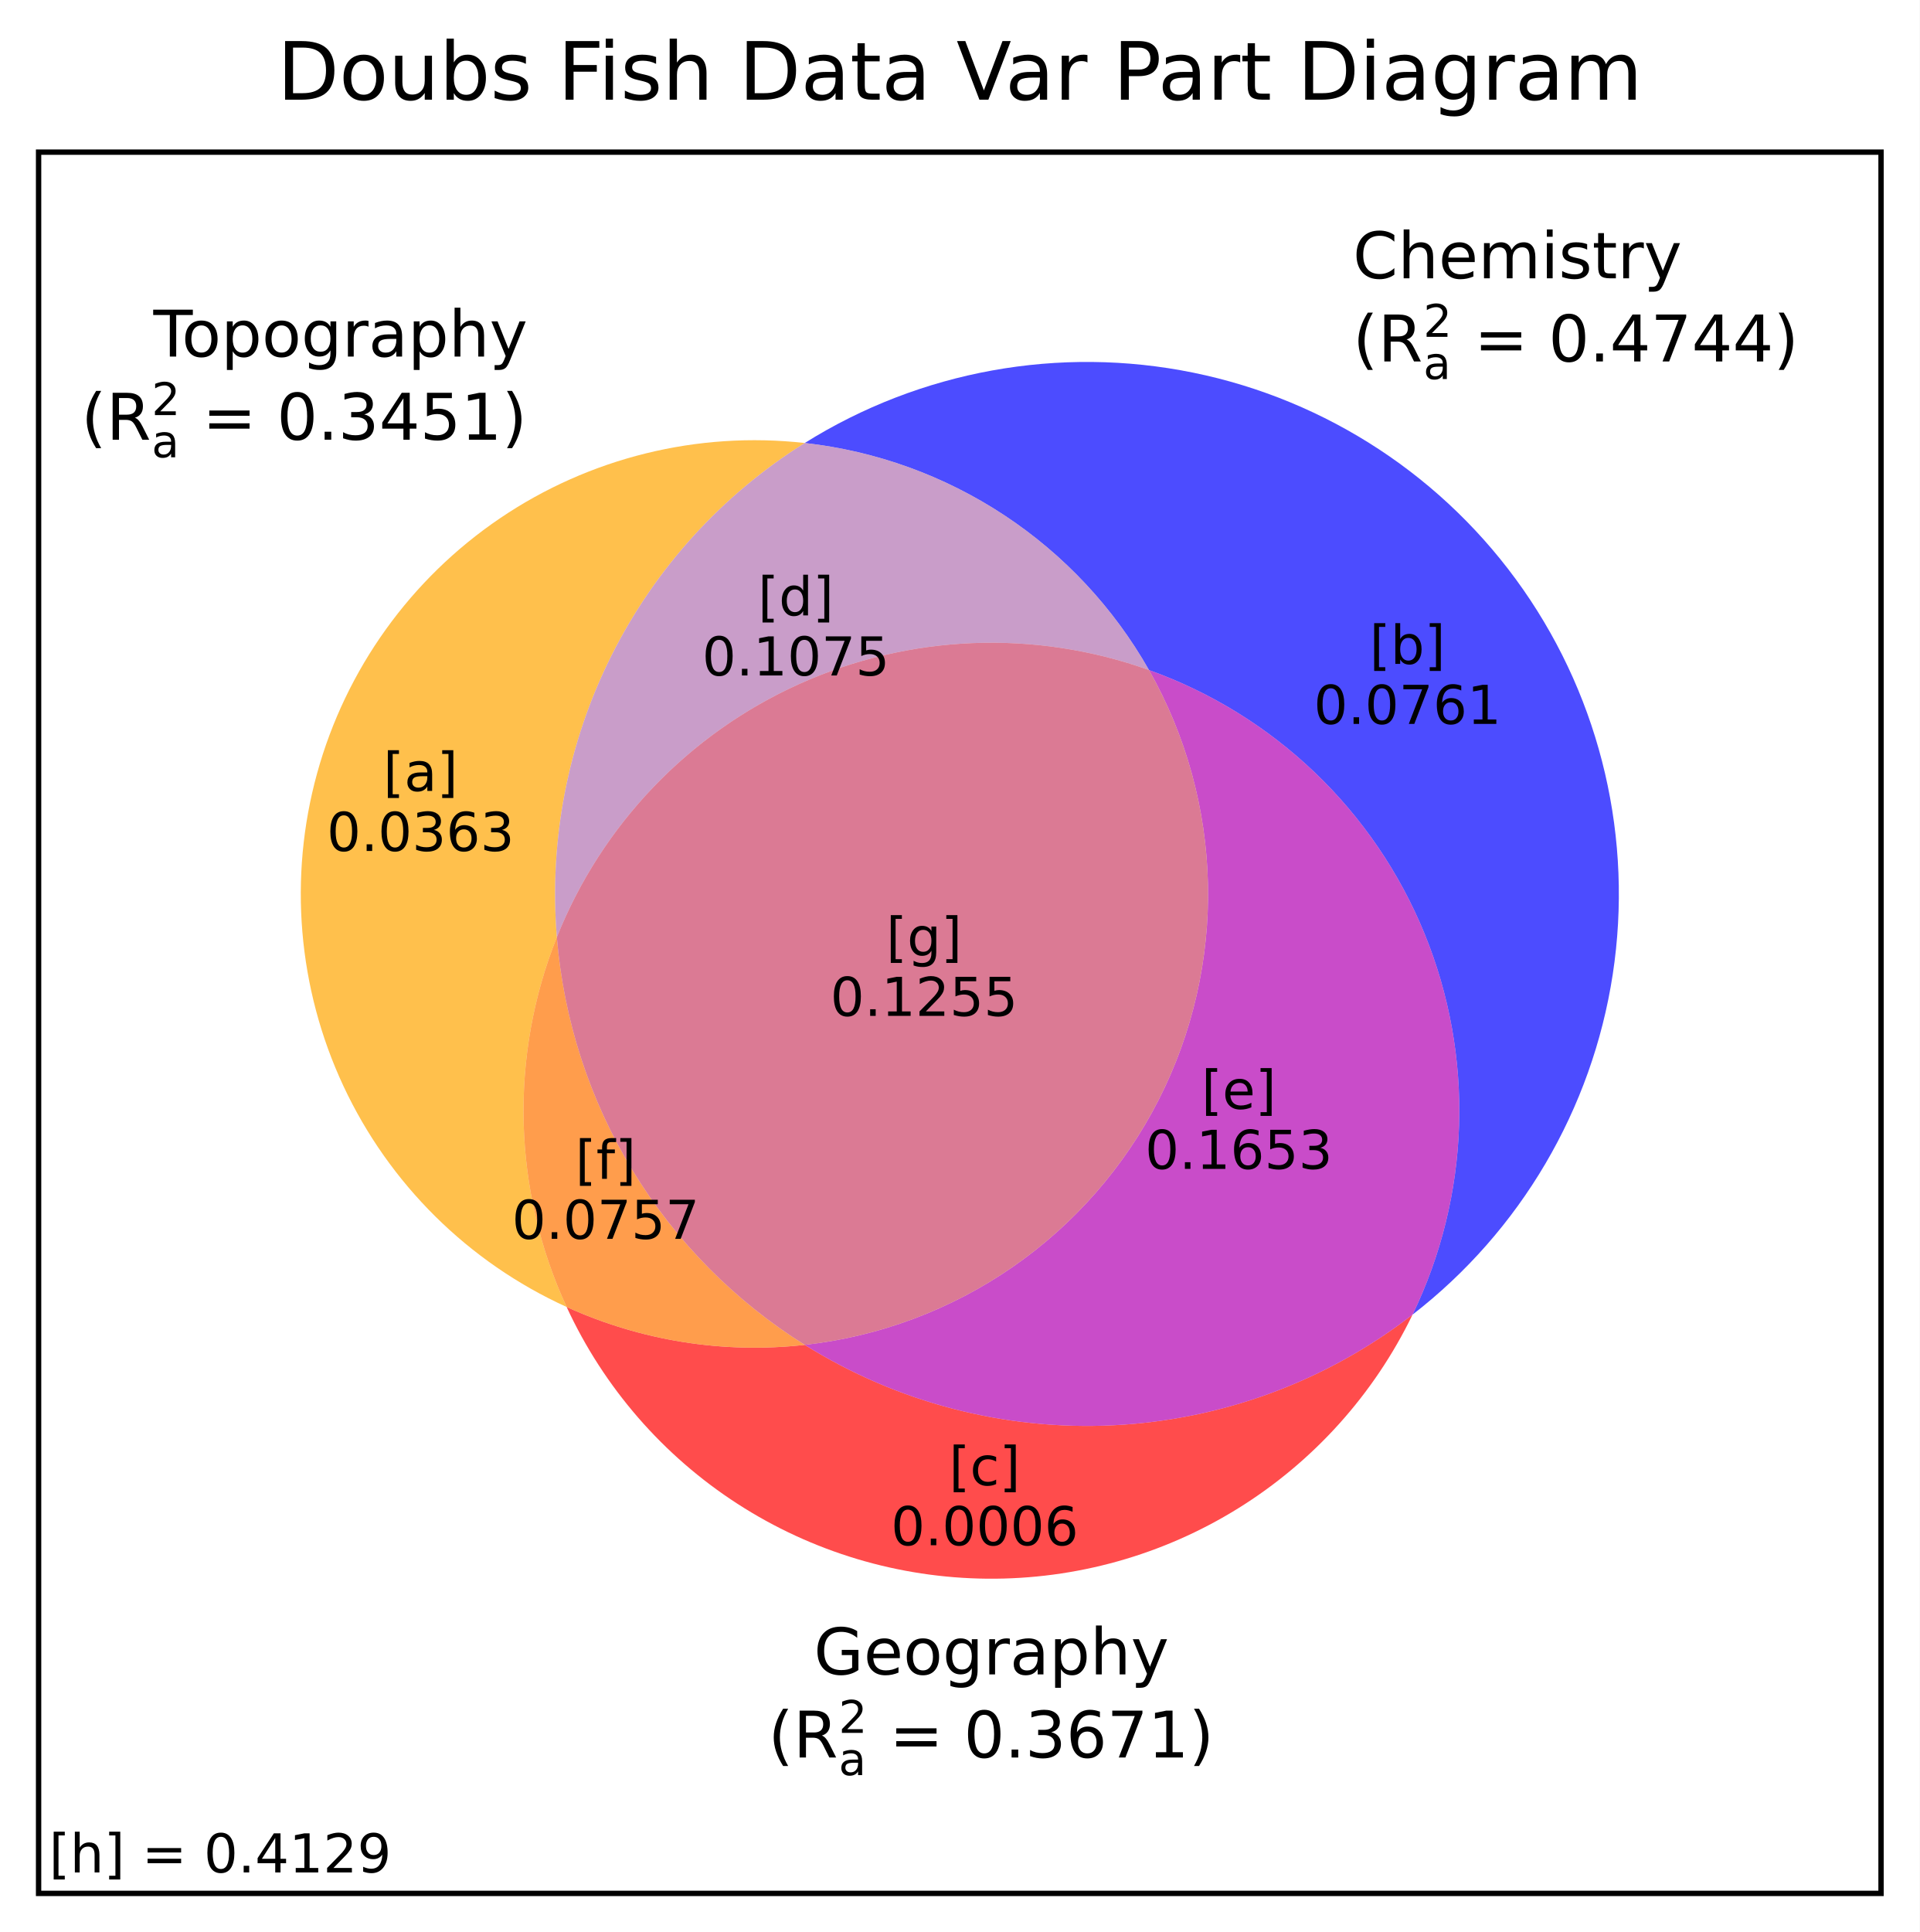
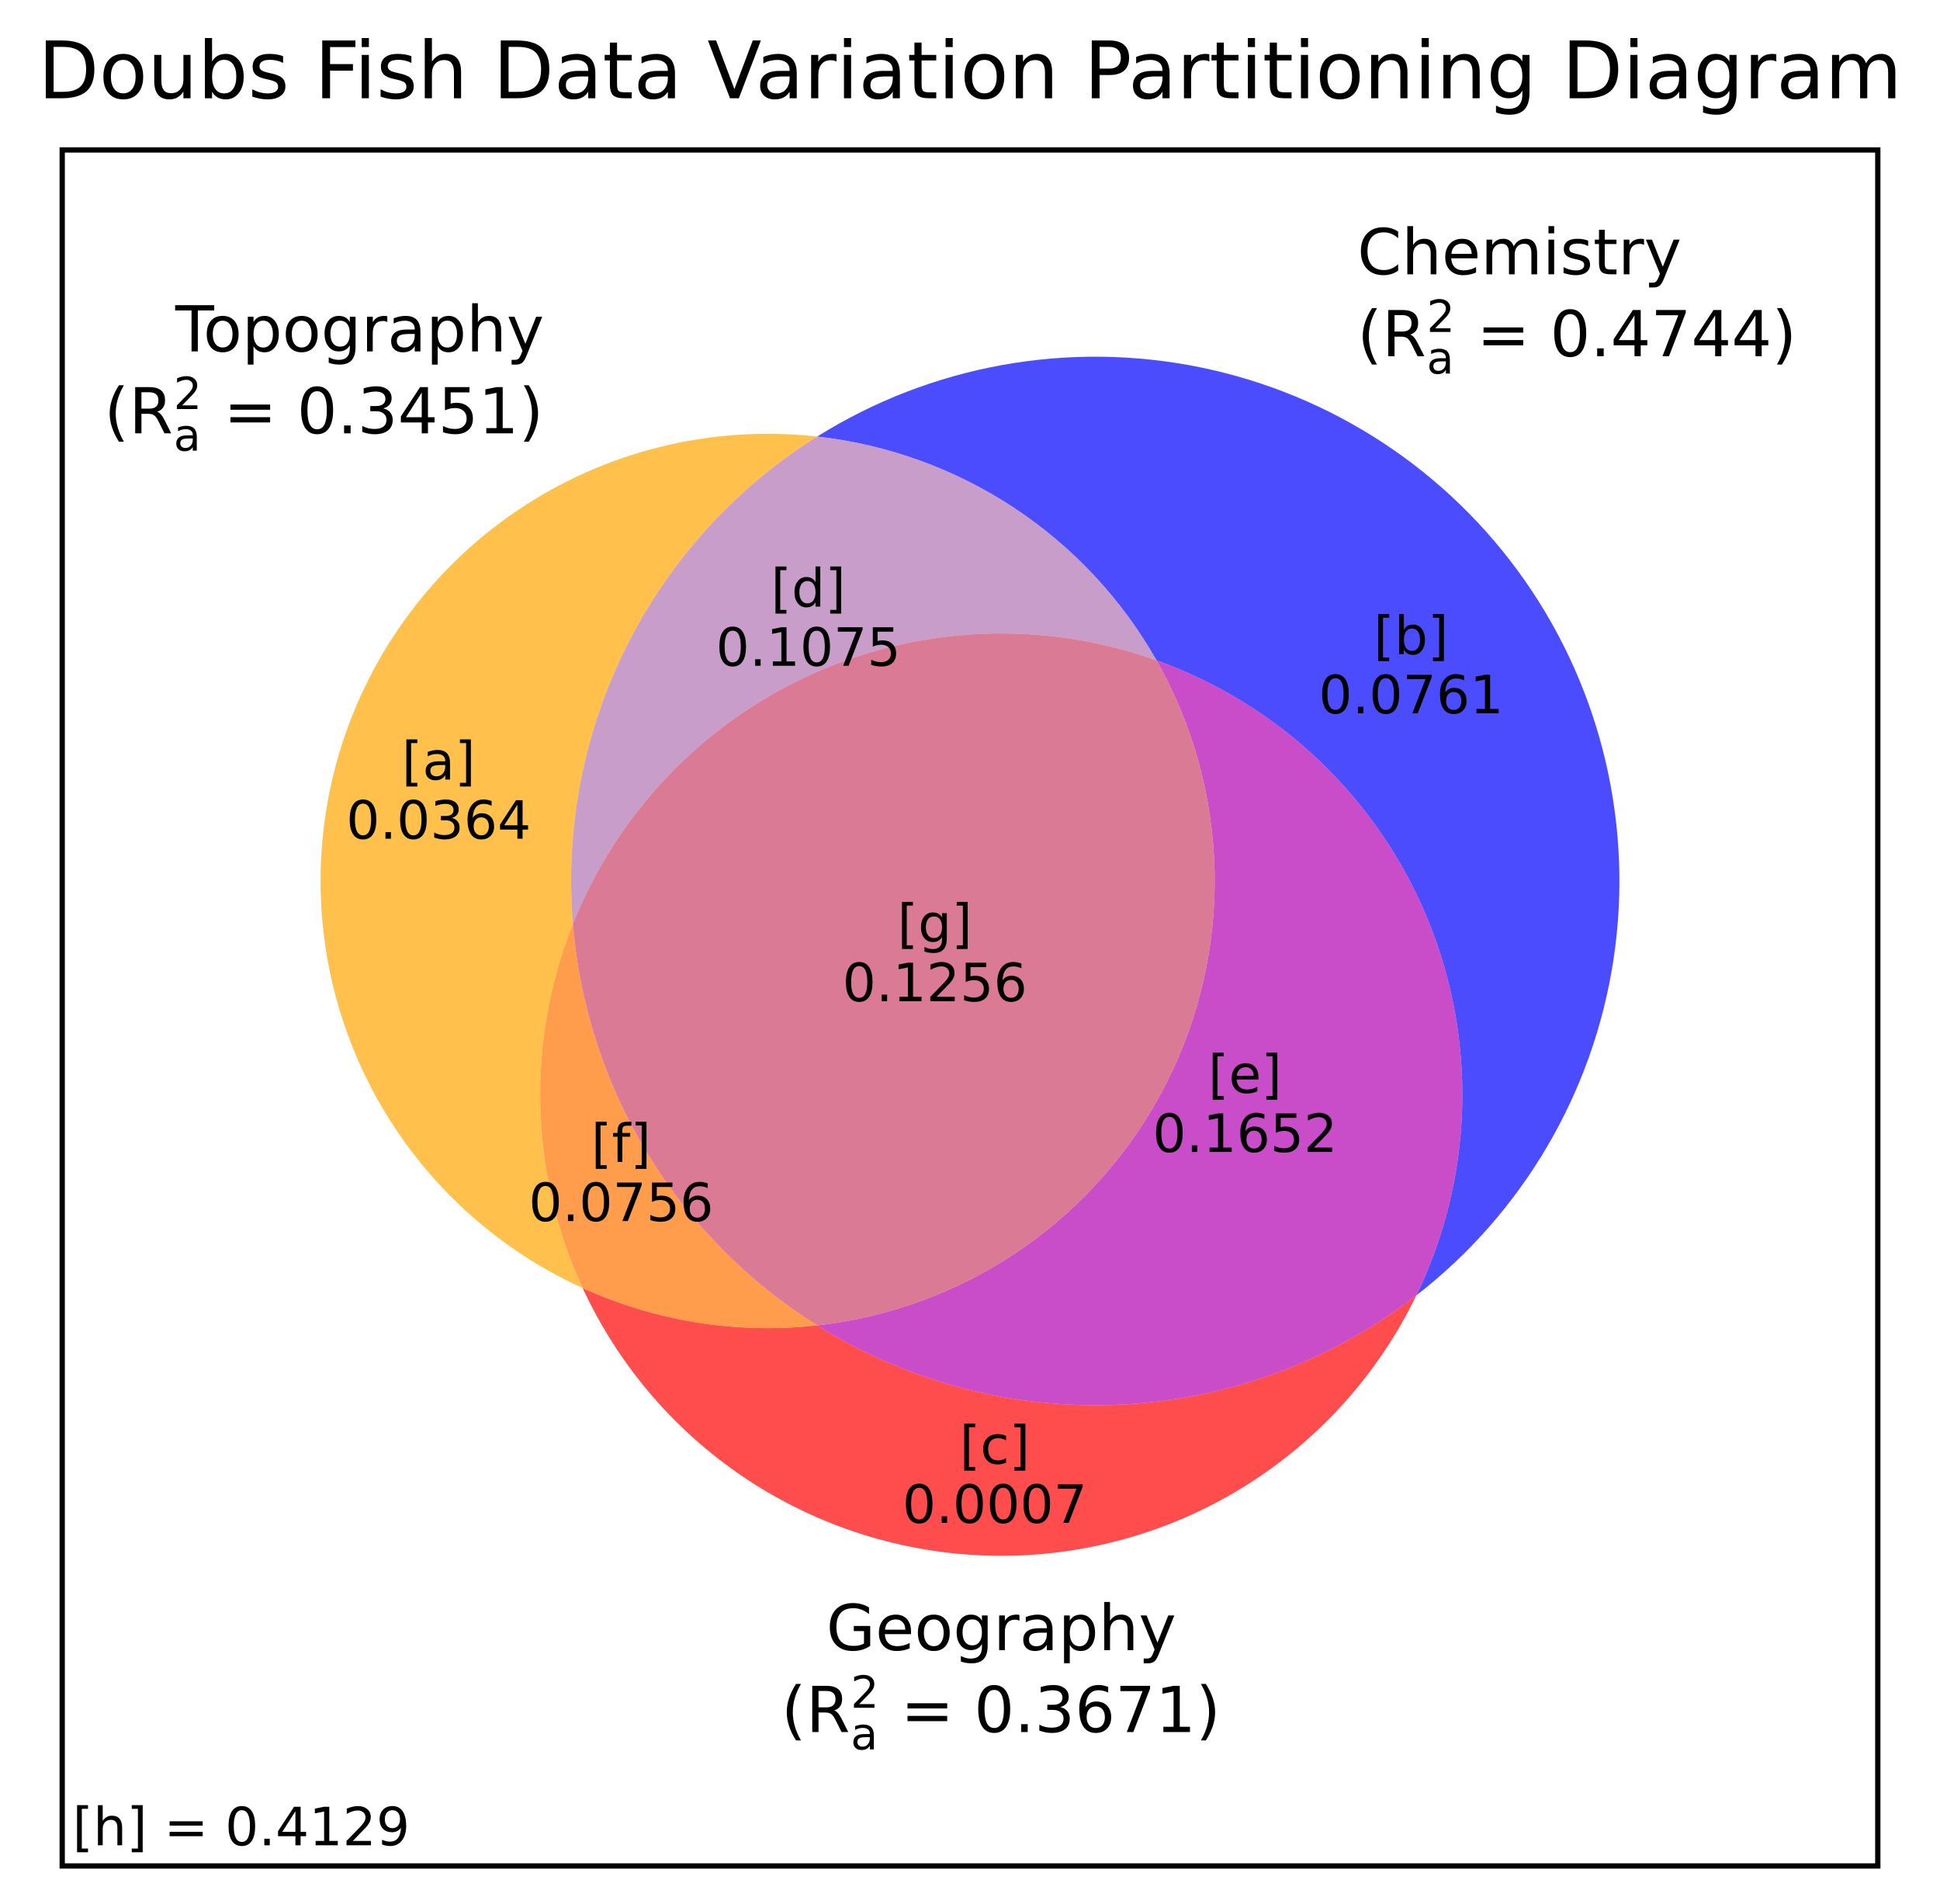
- <svg xmlns="http://www.w3.org/2000/svg" xmlns:xlink="http://www.w3.org/1999/xlink" width="358.166pt" height="360.396pt" viewBox="0 0 358.166 360.396" version="1.1">
+ <svg xmlns="http://www.w3.org/2000/svg" xmlns:xlink="http://www.w3.org/1999/xlink" width="367.303pt" height="360.397pt" viewBox="0 0 367.303 360.397" version="1.1">
  <defs>
    <style type="text/css">*{stroke-linejoin: round; stroke-linecap: butt}</style>
  </defs>
  <g id="figure_1">
    <g id="patch_1">
-       <path d="M 0 360.396  L 358.166 360.396  L 358.166 0  L 0 0  z " style="fill: #ffffff" />
+       <path d="M 0 360.397  L 367.303 360.397  L 367.303 -0  L 0 -0  z " style="fill: #ffffff" />
    </g>
    <g id="axes_1">
      <g id="patch_2">
-         <path d="M 150.153 82.637  C 130.14 80.402 109.971 85.381 93.297 96.674  C 76.623 107.966 64.515 124.847 59.163 144.26  C 53.811 163.674 55.559 184.374 64.09 202.616  C 72.622 220.857 87.39 235.468 105.722 243.804  C 100.746 233.033 98.018 221.361 97.704 209.5  C 97.391 197.64 99.498 185.84 103.897 174.821  C 102.419 156.693 105.952 138.504 114.109 122.248  C 122.266 105.992 134.737 92.287 150.153 82.637  " clip-path="url(#pc4907f97c0)" style="fill: #ffa500; opacity: 0.7" />
+         <path d="M 154.715 82.636  C 134.701 80.405 114.532 85.389 97.86 96.685  C 81.188 107.981 69.083 124.865 63.735 144.281  C 58.388 163.697 60.141 184.398 68.678 202.637  C 77.215 220.877 91.988 235.484 110.322 243.816  C 105.351 233.057 102.622 221.398 102.302 209.551  C 101.982 197.704 104.078 185.914 108.462 174.903  C 106.968 156.763 110.493 138.556 118.65 122.284  C 126.807 106.012 139.286 92.293 154.715 82.636  " clip-path="url(#p46f72aacad)" style="fill: #ffa500; opacity: 0.7" />
      </g>
      <g id="patch_3">
-         <path d="M 150.153 82.637  C 163.443 84.121 176.193 88.734 187.357 96.095  C 198.52 103.457 207.782 113.36 214.38 124.991  C 225.917 129.118 236.457 135.628 245.312 144.097  C 254.168 152.565 261.142 162.804 265.78 174.145  C 270.419 185.486 272.618 197.678 272.234 209.925  C 271.85 222.172 268.893 234.202 263.554 245.231  C 283.685 229.648 297.067 206.901 300.91 181.735  C 304.753 156.569 298.768 130.865 284.205 109.985  C 269.642 89.104 247.589 74.608 222.645 69.519  C 197.701 64.43 171.732 69.13 150.153 82.637  " clip-path="url(#pc4907f97c0)" style="fill: #0000ff; opacity: 0.7" />
+         <path d="M 154.715 82.636  C 168.009 84.118 180.763 88.73 191.93 96.092  C 203.096 103.455 212.36 113.36 218.96 124.994  C 230.495 129.119 241.033 135.625 249.888 144.089  C 258.744 152.553 265.719 162.788 270.359 174.124  C 275 185.461 277.203 197.649 276.824 209.893  C 276.446 222.137 273.495 234.165 268.163 245.194  C 288.279 229.601 301.646 206.853 305.476 181.691  C 309.306 156.529 303.314 130.834 288.748 109.962  C 274.182 89.09 252.13 74.602 227.192 69.518  C 202.253 64.433 176.29 69.133 154.715 82.636  " clip-path="url(#p46f72aacad)" style="fill: #0000ff; opacity: 0.7" />
      </g>
      <g id="patch_4">
-         <path d="M 150.153 82.637  C 134.737 92.287 122.266 105.992 114.109 122.248  C 105.952 138.504 102.419 156.693 103.897 174.821  C 112.276 153.835 128.484 136.9 149.082 127.61  C 169.681 118.32 193.103 117.38 214.38 124.991  C 207.782 113.36 198.52 103.457 187.357 96.095  C 176.193 88.734 163.443 84.121 150.153 82.637  " clip-path="url(#pc4907f97c0)" style="fill: #b274b2; opacity: 0.7" />
+         <path d="M 154.715 82.636  C 139.286 92.293 126.807 106.012 118.65 122.284  C 110.493 138.556 106.968 156.763 108.462 174.903  C 116.825 153.899 133.029 136.943 153.633 127.637  C 174.237 118.33 197.672 117.382 218.96 124.994  C 212.36 113.36 203.096 103.455 191.93 96.092  C 180.763 88.73 168.009 84.118 154.715 82.636  " clip-path="url(#p46f72aacad)" style="fill: #b274b2; opacity: 0.7" />
      </g>
      <g id="patch_5">
-         <path d="M 105.722 243.804  C 112.656 258.815 123.715 271.552 137.605 280.524  C 151.494 289.496 167.651 294.34 184.186 294.49  C 200.721 294.639 216.963 290.088 231.013 281.368  C 245.062 272.648 256.349 260.114 263.554 245.231  C 247.501 257.657 228.016 264.863 207.74 265.872  C 187.465 266.881 167.36 261.645 150.153 250.874  C 142.599 251.717 134.966 251.54 127.459 250.345  C 119.953 249.151 112.641 246.95 105.722 243.804  " clip-path="url(#pc4907f97c0)" style="fill: #ff0000; opacity: 0.7" />
+         <path d="M 110.322 243.816  C 117.26 258.828 128.322 271.564 142.215 280.535  C 156.109 289.505 172.269 294.346 188.806 294.49  C 205.343 294.635 221.586 290.077 235.633 281.35  C 249.681 272.624 260.964 260.082 268.163 245.194  C 252.11 257.636 232.618 264.856 212.333 265.872  C 192.048 266.888 171.932 261.653 154.715 250.877  C 147.168 251.719 139.541 251.54 132.042 250.347  C 124.542 249.154 117.236 246.957 110.322 243.816  " clip-path="url(#p46f72aacad)" style="fill: #ff0000; opacity: 0.7" />
      </g>
      <g id="patch_6">
-         <path d="M 105.722 243.804  C 112.641 246.95 119.953 249.151 127.459 250.345  C 134.966 251.54 142.599 251.717 150.153 250.874  C 137.054 242.674 126.05 231.528 118.02 218.325  C 109.989 205.121 105.153 190.223 103.897 174.821  C 99.498 185.84 97.391 197.64 97.704 209.5  C 98.018 221.361 100.746 233.033 105.722 243.804  " clip-path="url(#pc4907f97c0)" style="fill: #ff7400; opacity: 0.7" />
+         <path d="M 110.322 243.816  C 117.236 246.957 124.542 249.154 132.042 250.347  C 139.541 251.54 147.168 251.719 154.715 250.877  C 141.627 242.686 130.63 231.551 122.601 218.362  C 114.571 205.174 109.73 190.292 108.462 174.903  C 104.078 185.914 101.982 197.704 102.302 209.551  C 102.622 221.398 105.351 233.057 110.322 243.816  " clip-path="url(#p46f72aacad)" style="fill: #ff7400; opacity: 0.7" />
      </g>
      <g id="patch_7">
-         <path d="M 214.38 124.991  C 221.29 137.173 225.07 150.881 225.38 164.883  C 225.69 178.885 222.52 192.747 216.155 205.223  C 209.79 217.698 200.427 228.401 188.908 236.368  C 177.39 244.335 164.072 249.319 150.153 250.874  C 167.36 261.645 187.465 266.881 207.74 265.872  C 228.016 264.863 247.501 257.657 263.554 245.231  C 268.893 234.202 271.85 222.172 272.234 209.925  C 272.618 197.678 270.419 185.486 265.78 174.145  C 261.142 162.804 254.168 152.565 245.312 144.097  C 236.457 135.628 225.917 129.118 214.38 124.991  " clip-path="url(#pc4907f97c0)" style="fill: #b200b2; opacity: 0.7" />
+         <path d="M 218.96 124.994  C 225.871 137.177 229.651 150.887 229.96 164.89  C 230.268 178.894 227.097 192.757 220.73 205.233  C 214.363 217.708 204.997 228.411 193.477 236.377  C 181.956 244.343 168.636 249.326 154.715 250.877  C 171.932 261.653 192.048 266.888 212.333 265.872  C 232.618 264.856 252.11 257.636 268.163 245.194  C 273.495 234.165 276.446 222.137 276.824 209.893  C 277.203 197.649 275 185.461 270.359 174.124  C 265.719 162.788 258.744 152.553 249.888 144.089  C 241.033 135.625 230.495 129.119 218.96 124.994  " clip-path="url(#p46f72aacad)" style="fill: #b200b2; opacity: 0.7" />
      </g>
      <g id="patch_8">
-         <path d="M 103.897 174.821  C 105.153 190.223 109.989 205.121 118.02 218.325  C 126.05 231.528 137.054 242.674 150.153 250.874  C 164.072 249.319 177.39 244.335 188.908 236.368  C 200.427 228.401 209.79 217.698 216.155 205.223  C 222.52 192.747 225.69 178.885 225.38 164.883  C 225.07 150.881 221.29 137.173 214.38 124.991  C 193.103 117.38 169.681 118.32 149.082 127.61  C 128.484 136.9 112.276 153.835 103.897 174.821  " clip-path="url(#pc4907f97c0)" style="fill: #cc4266; opacity: 0.7" />
+         <path d="M 108.462 174.903  C 109.73 190.292 114.571 205.174 122.601 218.362  C 130.63 231.551 141.627 242.686 154.715 250.877  C 168.636 249.326 181.956 244.343 193.477 236.377  C 204.997 228.411 214.363 217.708 220.73 205.233  C 227.097 192.757 230.268 178.894 229.96 164.89  C 229.651 150.887 225.871 137.177 218.96 124.994  C 197.672 117.382 174.237 118.33 153.633 127.637  C 133.029 136.943 116.825 153.899 108.462 174.903  " clip-path="url(#p46f72aacad)" style="fill: #cc4266; opacity: 0.7" />
      </g>
      <g id="patch_9">
-         <path d="M 7.2 353.196  L 350.966 353.196  L 350.966 28.381  L 7.2 28.381  L 7.2 353.196  z " style="fill: none; stroke: #000000; stroke-linejoin: miter" />
+         <path d="M 11.777 353.197  L 355.526 353.197  L 355.526 28.382  L 11.777 28.382  L 11.777 353.197  z " style="fill: none; stroke: #000000; stroke-linejoin: miter" />
      </g>
      <g id="text_1">
-         <g transform="translate(71.50778 147.5412) scale(0.1 -0.1)">
+         <g transform="translate(76.08034 147.5549) scale(0.1 -0.1)">
          <defs>
            <path id="DejaVuSans-5b" d="M 550 4863  L 1875 4863  L 1875 4416  L 1125 4416  L 1125 -397  L 1875 -397  L 1875 -844  L 550 -844  L 550 4863  z " transform="scale(0.015625)" />
            <path id="DejaVuSans-61" d="M 2194 1759  Q 1497 1759 1228 1600  Q 959 1441 959 1056  Q 959 750 1161 570  Q 1363 391 1709 391  Q 2188 391 2477 730  Q 2766 1069 2766 1631  L 2766 1759  L 2194 1759  z M 3341 1997  L 3341 0  L 2766 0  L 2766 531  Q 2569 213 2275 61  Q 1981 -91 1556 -91  Q 1019 -91 701 211  Q 384 513 384 1019  Q 384 1609 779 1909  Q 1175 2209 1959 2209  L 2766 2209  L 2766 2266  Q 2766 2663 2505 2880  Q 2244 3097 1772 3097  Q 1472 3097 1187 3025  Q 903 2953 641 2809  L 641 3341  Q 956 3463 1253 3523  Q 1550 3584 1831 3584  Q 2591 3584 2966 3190  Q 3341 2797 3341 1997  z " transform="scale(0.015625)" />
            <path id="DejaVuSans-5d" d="M 1947 4863  L 1947 -844  L 622 -844  L 622 -397  L 1369 -397  L 1369 4416  L 622 4416  L 622 4863  L 1947 4863  z " transform="scale(0.015625)" />
          </defs>
          <use xlink:href="#DejaVuSans-5b" />
          <use xlink:href="#DejaVuSans-61" x="39.014" />
          <use xlink:href="#DejaVuSans-5d" x="100.293" />
        </g>
-         <g transform="translate(60.97809 158.739) scale(0.1 -0.1)">
+         <g transform="translate(65.55066 158.7527) scale(0.1 -0.1)">
          <defs>
            <path id="DejaVuSans-30" d="M 2034 4250  Q 1547 4250 1301 3770  Q 1056 3291 1056 2328  Q 1056 1369 1301 889  Q 1547 409 2034 409  Q 2525 409 2770 889  Q 3016 1369 3016 2328  Q 3016 3291 2770 3770  Q 2525 4250 2034 4250  z M 2034 4750  Q 2819 4750 3233 4129  Q 3647 3509 3647 2328  Q 3647 1150 3233 529  Q 2819 -91 2034 -91  Q 1250 -91 836 529  Q 422 1150 422 2328  Q 422 3509 836 4129  Q 1250 4750 2034 4750  z " transform="scale(0.015625)" />
            <path id="DejaVuSans-2e" d="M 684 794  L 1344 794  L 1344 0  L 684 0  L 684 794  z " transform="scale(0.015625)" />
            <path id="DejaVuSans-33" d="M 2597 2516  Q 3050 2419 3304 2112  Q 3559 1806 3559 1356  Q 3559 666 3084 287  Q 2609 -91 1734 -91  Q 1441 -91 1130 -33  Q 819 25 488 141  L 488 750  Q 750 597 1062 519  Q 1375 441 1716 441  Q 2309 441 2620 675  Q 2931 909 2931 1356  Q 2931 1769 2642 2001  Q 2353 2234 1838 2234  L 1294 2234  L 1294 2753  L 1863 2753  Q 2328 2753 2575 2939  Q 2822 3125 2822 3475  Q 2822 3834 2567 4026  Q 2313 4219 1838 4219  Q 1578 4219 1281 4162  Q 984 4106 628 3988  L 628 4550  Q 988 4650 1302 4700  Q 1616 4750 1894 4750  Q 2613 4750 3031 4423  Q 3450 4097 3450 3541  Q 3450 3153 3228 2886  Q 3006 2619 2597 2516  z " transform="scale(0.015625)" />
            <path id="DejaVuSans-36" d="M 2113 2584  Q 1688 2584 1439 2293  Q 1191 2003 1191 1497  Q 1191 994 1439 701  Q 1688 409 2113 409  Q 2538 409 2786 701  Q 3034 994 3034 1497  Q 3034 2003 2786 2293  Q 2538 2584 2113 2584  z M 3366 4563  L 3366 3988  Q 3128 4100 2886 4159  Q 2644 4219 2406 4219  Q 1781 4219 1451 3797  Q 1122 3375 1075 2522  Q 1259 2794 1537 2939  Q 1816 3084 2150 3084  Q 2853 3084 3261 2657  Q 3669 2231 3669 1497  Q 3669 778 3244 343  Q 2819 -91 2113 -91  Q 1303 -91 875 529  Q 447 1150 447 2328  Q 447 3434 972 4092  Q 1497 4750 2381 4750  Q 2619 4750 2861 4703  Q 3103 4656 3366 4563  z " transform="scale(0.015625)" />
+             <path id="DejaVuSans-34" d="M 2419 4116  L 825 1625  L 2419 1625  L 2419 4116  z M 2253 4666  L 3047 4666  L 3047 1625  L 3713 1625  L 3713 1100  L 3047 1100  L 3047 0  L 2419 0  L 2419 1100  L 313 1100  L 313 1709  L 2253 4666  z " transform="scale(0.015625)" />
          </defs>
          <use xlink:href="#DejaVuSans-30" />
          <use xlink:href="#DejaVuSans-2e" x="63.623" />
          <use xlink:href="#DejaVuSans-30" x="95.41" />
          <use xlink:href="#DejaVuSans-33" x="159.033" />
          <use xlink:href="#DejaVuSans-36" x="222.656" />
-           <use xlink:href="#DejaVuSans-33" x="286.279" />
+           <use xlink:href="#DejaVuSans-34" x="286.279" />
        </g>
      </g>
      <g id="text_2">
-         <g transform="translate(255.5359 123.841) scale(0.1 -0.1)">
+         <g transform="translate(260.0886 123.8199) scale(0.1 -0.1)">
          <defs>
            <path id="DejaVuSans-62" d="M 3116 1747  Q 3116 2381 2855 2742  Q 2594 3103 2138 3103  Q 1681 3103 1420 2742  Q 1159 2381 1159 1747  Q 1159 1113 1420 752  Q 1681 391 2138 391  Q 2594 391 2855 752  Q 3116 1113 3116 1747  z M 1159 2969  Q 1341 3281 1617 3432  Q 1894 3584 2278 3584  Q 2916 3584 3314 3078  Q 3713 2572 3713 1747  Q 3713 922 3314 415  Q 2916 -91 2278 -91  Q 1894 -91 1617 61  Q 1341 213 1159 525  L 1159 0  L 581 0  L 581 4863  L 1159 4863  L 1159 2969  z " transform="scale(0.015625)" />
          </defs>
          <use xlink:href="#DejaVuSans-5b" />
          <use xlink:href="#DejaVuSans-62" x="39.014" />
          <use xlink:href="#DejaVuSans-5d" x="102.49" />
        </g>
-         <g transform="translate(245.1164 135.0388) scale(0.1 -0.1)">
+         <g transform="translate(249.6691 135.0177) scale(0.1 -0.1)">
          <defs>
            <path id="DejaVuSans-37" d="M 525 4666  L 3525 4666  L 3525 4397  L 1831 0  L 1172 0  L 2766 4134  L 525 4134  L 525 4666  z " transform="scale(0.015625)" />
            <path id="DejaVuSans-31" d="M 794 531  L 1825 531  L 1825 4091  L 703 3866  L 703 4441  L 1819 4666  L 2450 4666  L 2450 531  L 3481 531  L 3481 0  L 794 0  L 794 531  z " transform="scale(0.015625)" />
          </defs>
          <use xlink:href="#DejaVuSans-30" />
          <use xlink:href="#DejaVuSans-2e" x="63.623" />
          <use xlink:href="#DejaVuSans-30" x="95.41" />
          <use xlink:href="#DejaVuSans-37" x="159.033" />
          <use xlink:href="#DejaVuSans-36" x="222.656" />
          <use xlink:href="#DejaVuSans-31" x="286.279" />
        </g>
      </g>
      <g id="text_3">
-         <g transform="translate(141.4165 114.8021) scale(0.1 -0.1)">
+         <g transform="translate(145.9646 114.8257) scale(0.1 -0.1)">
          <defs>
            <path id="DejaVuSans-64" d="M 2906 2969  L 2906 4863  L 3481 4863  L 3481 0  L 2906 0  L 2906 525  Q 2725 213 2448 61  Q 2172 -91 1784 -91  Q 1150 -91 751 415  Q 353 922 353 1747  Q 353 2572 751 3078  Q 1150 3584 1784 3584  Q 2172 3584 2448 3432  Q 2725 3281 2906 2969  z M 947 1747  Q 947 1113 1208 752  Q 1469 391 1925 391  Q 2381 391 2643 752  Q 2906 1113 2906 1747  Q 2906 2381 2643 2742  Q 2381 3103 1925 3103  Q 1469 3103 1208 2742  Q 947 2381 947 1747  z " transform="scale(0.015625)" />
          </defs>
          <use xlink:href="#DejaVuSans-5b" />
          <use xlink:href="#DejaVuSans-64" x="39.014" />
          <use xlink:href="#DejaVuSans-5d" x="102.49" />
        </g>
-         <g transform="translate(130.997 125.9999) scale(0.1 -0.1)">
+         <g transform="translate(135.5451 126.0235) scale(0.1 -0.1)">
          <defs>
            <path id="DejaVuSans-35" d="M 691 4666  L 3169 4666  L 3169 4134  L 1269 4134  L 1269 2991  Q 1406 3038 1543 3061  Q 1681 3084 1819 3084  Q 2600 3084 3056 2656  Q 3513 2228 3513 1497  Q 3513 744 3044 326  Q 2575 -91 1722 -91  Q 1428 -91 1123 -41  Q 819 9 494 109  L 494 744  Q 775 591 1075 516  Q 1375 441 1709 441  Q 2250 441 2565 725  Q 2881 1009 2881 1497  Q 2881 1984 2565 2268  Q 2250 2553 1709 2553  Q 1456 2553 1204 2497  Q 953 2441 691 2322  L 691 4666  z " transform="scale(0.015625)" />
          </defs>
          <use xlink:href="#DejaVuSans-30" />
          <use xlink:href="#DejaVuSans-2e" x="63.623" />
          <use xlink:href="#DejaVuSans-31" x="95.41" />
          <use xlink:href="#DejaVuSans-30" x="159.033" />
          <use xlink:href="#DejaVuSans-37" x="222.656" />
          <use xlink:href="#DejaVuSans-35" x="286.279" />
        </g>
      </g>
      <g id="text_4">
-         <g transform="translate(177.0795 277.0496) scale(0.1 -0.1)">
+         <g transform="translate(181.6963 277.053) scale(0.1 -0.1)">
          <defs>
            <path id="DejaVuSans-63" d="M 3122 3366  L 3122 2828  Q 2878 2963 2633 3030  Q 2388 3097 2138 3097  Q 1578 3097 1268 2742  Q 959 2388 959 1747  Q 959 1106 1268 751  Q 1578 397 2138 397  Q 2388 397 2633 464  Q 2878 531 3122 666  L 3122 134  Q 2881 22 2623 -34  Q 2366 -91 2075 -91  Q 1284 -91 818 406  Q 353 903 353 1747  Q 353 2603 823 3093  Q 1294 3584 2113 3584  Q 2378 3584 2631 3529  Q 2884 3475 3122 3366  z " transform="scale(0.015625)" />
          </defs>
          <use xlink:href="#DejaVuSans-5b" />
          <use xlink:href="#DejaVuSans-63" x="39.014" />
          <use xlink:href="#DejaVuSans-5d" x="93.994" />
        </g>
-         <g transform="translate(166.235 288.2475) scale(0.1 -0.1)">
+         <g transform="translate(170.8518 288.2509) scale(0.1 -0.1)">
          <use xlink:href="#DejaVuSans-30" />
          <use xlink:href="#DejaVuSans-2e" x="63.623" />
          <use xlink:href="#DejaVuSans-30" x="95.41" />
          <use xlink:href="#DejaVuSans-30" x="159.033" />
          <use xlink:href="#DejaVuSans-30" x="222.656" />
-           <use xlink:href="#DejaVuSans-36" x="286.279" />
+           <use xlink:href="#DejaVuSans-37" x="286.279" />
        </g>
      </g>
      <g id="text_5">
-         <g transform="translate(107.3464 219.8943) scale(0.1 -0.1)">
+         <g transform="translate(111.9345 219.9288) scale(0.1 -0.1)">
          <defs>
            <path id="DejaVuSans-66" d="M 2375 4863  L 2375 4384  L 1825 4384  Q 1516 4384 1395 4259  Q 1275 4134 1275 3809  L 1275 3500  L 2222 3500  L 2222 3053  L 1275 3053  L 1275 0  L 697 0  L 697 3053  L 147 3053  L 147 3500  L 697 3500  L 697 3744  Q 697 4328 969 4595  Q 1241 4863 1831 4863  L 2375 4863  z " transform="scale(0.015625)" />
          </defs>
          <use xlink:href="#DejaVuSans-5b" />
          <use xlink:href="#DejaVuSans-66" x="39.014" />
          <use xlink:href="#DejaVuSans-5d" x="74.219" />
        </g>
-         <g transform="translate(95.5128 231.0921) scale(0.1 -0.1)">
+         <g transform="translate(100.1009 231.1266) scale(0.1 -0.1)">
          <use xlink:href="#DejaVuSans-30" />
          <use xlink:href="#DejaVuSans-2e" x="63.623" />
          <use xlink:href="#DejaVuSans-30" x="95.41" />
          <use xlink:href="#DejaVuSans-37" x="159.033" />
          <use xlink:href="#DejaVuSans-35" x="222.656" />
-           <use xlink:href="#DejaVuSans-37" x="286.279" />
+           <use xlink:href="#DejaVuSans-36" x="286.279" />
        </g>
      </g>
      <g id="text_6">
-         <g transform="translate(224.1667 206.8417) scale(0.1 -0.1)">
+         <g transform="translate(228.7415 206.8479) scale(0.1 -0.1)">
          <defs>
            <path id="DejaVuSans-65" d="M 3597 1894  L 3597 1613  L 953 1613  Q 991 1019 1311 708  Q 1631 397 2203 397  Q 2534 397 2845 478  Q 3156 559 3463 722  L 3463 178  Q 3153 47 2828 -22  Q 2503 -91 2169 -91  Q 1331 -91 842 396  Q 353 884 353 1716  Q 353 2575 817 3079  Q 1281 3584 2069 3584  Q 2775 3584 3186 3129  Q 3597 2675 3597 1894  z M 3022 2063  Q 3016 2534 2758 2815  Q 2500 3097 2075 3097  Q 1594 3097 1305 2825  Q 1016 2553 972 2059  L 3022 2063  z " transform="scale(0.015625)" />
          </defs>
          <use xlink:href="#DejaVuSans-5b" />
          <use xlink:href="#DejaVuSans-65" x="39.014" />
          <use xlink:href="#DejaVuSans-5d" x="100.537" />
        </g>
-         <g transform="translate(213.6495 218.0395) scale(0.1 -0.1)">
+         <g transform="translate(218.2243 218.0457) scale(0.1 -0.1)">
+           <defs>
+             <path id="DejaVuSans-32" d="M 1228 531  L 3431 531  L 3431 0  L 469 0  L 469 531  Q 828 903 1448 1529  Q 2069 2156 2228 2338  Q 2531 2678 2651 2914  Q 2772 3150 2772 3378  Q 2772 3750 2511 3984  Q 2250 4219 1831 4219  Q 1534 4219 1204 4116  Q 875 4013 500 3803  L 500 4441  Q 881 4594 1212 4672  Q 1544 4750 1819 4750  Q 2544 4750 2975 4387  Q 3406 4025 3406 3419  Q 3406 3131 3298 2873  Q 3191 2616 2906 2266  Q 2828 2175 2409 1742  Q 1991 1309 1228 531  z " transform="scale(0.015625)" />
+           </defs>
          <use xlink:href="#DejaVuSans-30" />
          <use xlink:href="#DejaVuSans-2e" x="63.623" />
          <use xlink:href="#DejaVuSans-31" x="95.41" />
          <use xlink:href="#DejaVuSans-36" x="159.033" />
          <use xlink:href="#DejaVuSans-35" x="222.656" />
-           <use xlink:href="#DejaVuSans-33" x="286.279" />
+           <use xlink:href="#DejaVuSans-32" x="286.279" />
        </g>
      </g>
      <g id="text_7">
-         <g transform="translate(165.3425 178.3062) scale(0.1 -0.1)">
+         <g transform="translate(169.9173 178.3123) scale(0.1 -0.1)">
          <defs>
            <path id="DejaVuSans-67" d="M 2906 1791  Q 2906 2416 2648 2759  Q 2391 3103 1925 3103  Q 1463 3103 1205 2759  Q 947 2416 947 1791  Q 947 1169 1205 825  Q 1463 481 1925 481  Q 2391 481 2648 825  Q 2906 1169 2906 1791  z M 3481 434  Q 3481 -459 3084 -895  Q 2688 -1331 1869 -1331  Q 1566 -1331 1297 -1286  Q 1028 -1241 775 -1147  L 775 -588  Q 1028 -725 1275 -790  Q 1522 -856 1778 -856  Q 2344 -856 2625 -561  Q 2906 -266 2906 331  L 2906 616  Q 2728 306 2450 153  Q 2172 0 1784 0  Q 1141 0 747 490  Q 353 981 353 1791  Q 353 2603 747 3093  Q 1141 3584 1784 3584  Q 2172 3584 2450 3431  Q 2728 3278 2906 2969  L 2906 3500  L 3481 3500  L 3481 434  z " transform="scale(0.015625)" />
          </defs>
          <use xlink:href="#DejaVuSans-5b" />
          <use xlink:href="#DejaVuSans-67" x="39.014" />
          <use xlink:href="#DejaVuSans-5d" x="102.49" />
        </g>
-         <g transform="translate(154.9229 189.504) scale(0.1 -0.1)">
-           <defs>
-             <path id="DejaVuSans-32" d="M 1228 531  L 3431 531  L 3431 0  L 469 0  L 469 531  Q 828 903 1448 1529  Q 2069 2156 2228 2338  Q 2531 2678 2651 2914  Q 2772 3150 2772 3378  Q 2772 3750 2511 3984  Q 2250 4219 1831 4219  Q 1534 4219 1204 4116  Q 875 4013 500 3803  L 500 4441  Q 881 4594 1212 4672  Q 1544 4750 1819 4750  Q 2544 4750 2975 4387  Q 3406 4025 3406 3419  Q 3406 3131 3298 2873  Q 3191 2616 2906 2266  Q 2828 2175 2409 1742  Q 1991 1309 1228 531  z " transform="scale(0.015625)" />
-           </defs>
+         <g transform="translate(159.4977 189.5101) scale(0.1 -0.1)">
          <use xlink:href="#DejaVuSans-30" />
          <use xlink:href="#DejaVuSans-2e" x="63.623" />
          <use xlink:href="#DejaVuSans-31" x="95.41" />
          <use xlink:href="#DejaVuSans-32" x="159.033" />
          <use xlink:href="#DejaVuSans-35" x="222.656" />
-           <use xlink:href="#DejaVuSans-35" x="286.279" />
+           <use xlink:href="#DejaVuSans-36" x="286.279" />
        </g>
      </g>
      <g id="text_8">
-         <g transform="translate(28.61604 66.51458) scale(0.12 -0.12)">
+         <g transform="translate(33.19452 66.51537) scale(0.12 -0.12)">
          <defs>
            <path id="DejaVuSans-54" d="M -19 4666  L 3928 4666  L 3928 4134  L 2272 4134  L 2272 0  L 1638 0  L 1638 4134  L -19 4134  L -19 4666  z " transform="scale(0.015625)" />
            <path id="DejaVuSans-6f" d="M 1959 3097  Q 1497 3097 1228 2736  Q 959 2375 959 1747  Q 959 1119 1226 758  Q 1494 397 1959 397  Q 2419 397 2687 759  Q 2956 1122 2956 1747  Q 2956 2369 2687 2733  Q 2419 3097 1959 3097  z M 1959 3584  Q 2709 3584 3137 3096  Q 3566 2609 3566 1747  Q 3566 888 3137 398  Q 2709 -91 1959 -91  Q 1206 -91 779 398  Q 353 888 353 1747  Q 353 2609 779 3096  Q 1206 3584 1959 3584  z " transform="scale(0.015625)" />
            <path id="DejaVuSans-70" d="M 1159 525  L 1159 -1331  L 581 -1331  L 581 3500  L 1159 3500  L 1159 2969  Q 1341 3281 1617 3432  Q 1894 3584 2278 3584  Q 2916 3584 3314 3078  Q 3713 2572 3713 1747  Q 3713 922 3314 415  Q 2916 -91 2278 -91  Q 1894 -91 1617 61  Q 1341 213 1159 525  z M 3116 1747  Q 3116 2381 2855 2742  Q 2594 3103 2138 3103  Q 1681 3103 1420 2742  Q 1159 2381 1159 1747  Q 1159 1113 1420 752  Q 1681 391 2138 391  Q 2594 391 2855 752  Q 3116 1113 3116 1747  z " transform="scale(0.015625)" />
            <path id="DejaVuSans-72" d="M 2631 2963  Q 2534 3019 2420 3045  Q 2306 3072 2169 3072  Q 1681 3072 1420 2755  Q 1159 2438 1159 1844  L 1159 0  L 581 0  L 581 3500  L 1159 3500  L 1159 2956  Q 1341 3275 1631 3429  Q 1922 3584 2338 3584  Q 2397 3584 2469 3576  Q 2541 3569 2628 3553  L 2631 2963  z " transform="scale(0.015625)" />
            <path id="DejaVuSans-68" d="M 3513 2113  L 3513 0  L 2938 0  L 2938 2094  Q 2938 2591 2744 2837  Q 2550 3084 2163 3084  Q 1697 3084 1428 2787  Q 1159 2491 1159 1978  L 1159 0  L 581 0  L 581 4863  L 1159 4863  L 1159 2956  Q 1366 3272 1645 3428  Q 1925 3584 2291 3584  Q 2894 3584 3203 3211  Q 3513 2838 3513 2113  z " transform="scale(0.015625)" />
            <path id="DejaVuSans-79" d="M 2059 -325  Q 1816 -950 1584 -1140  Q 1353 -1331 966 -1331  L 506 -1331  L 506 -850  L 844 -850  Q 1081 -850 1212 -737  Q 1344 -625 1503 -206  L 1606 56  L 191 3500  L 800 3500  L 1894 763  L 2988 3500  L 3597 3500  L 2059 -325  z " transform="scale(0.015625)" />
          </defs>
          <use xlink:href="#DejaVuSans-54" />
          <use xlink:href="#DejaVuSans-6f" x="44.084" />
          <use xlink:href="#DejaVuSans-70" x="105.266" />
          <use xlink:href="#DejaVuSans-6f" x="168.742" />
          <use xlink:href="#DejaVuSans-67" x="229.924" />
          <use xlink:href="#DejaVuSans-72" x="293.4" />
          <use xlink:href="#DejaVuSans-61" x="334.514" />
          <use xlink:href="#DejaVuSans-70" x="395.793" />
          <use xlink:href="#DejaVuSans-68" x="459.27" />
          <use xlink:href="#DejaVuSans-79" x="522.648" />
        </g>
-         <g transform="translate(15.15917 82.11421) scale(0.12 -0.12)">
+         <g transform="translate(19.73764 82.11499) scale(0.12 -0.12)">
          <defs>
            <path id="DejaVuSans-28" d="M 1984 4856  Q 1566 4138 1362 3434  Q 1159 2731 1159 2009  Q 1159 1288 1364 580  Q 1569 -128 1984 -844  L 1484 -844  Q 1016 -109 783 600  Q 550 1309 550 2009  Q 550 2706 781 3412  Q 1013 4119 1484 4856  L 1984 4856  z " transform="scale(0.015625)" />
            <path id="DejaVuSans-52" d="M 2841 2188  Q 3044 2119 3236 1894  Q 3428 1669 3622 1275  L 4263 0  L 3584 0  L 2988 1197  Q 2756 1666 2539 1819  Q 2322 1972 1947 1972  L 1259 1972  L 1259 0  L 628 0  L 628 4666  L 2053 4666  Q 2853 4666 3247 4331  Q 3641 3997 3641 3322  Q 3641 2881 3436 2590  Q 3231 2300 2841 2188  z M 1259 4147  L 1259 2491  L 2053 2491  Q 2509 2491 2742 2702  Q 2975 2913 2975 3322  Q 2975 3731 2742 3939  Q 2509 4147 2053 4147  L 1259 4147  z " transform="scale(0.015625)" />
            <path id="DejaVuSans-20" transform="scale(0.015625)" />
            <path id="DejaVuSans-3d" d="M 678 2906  L 4684 2906  L 4684 2381  L 678 2381  L 678 2906  z M 678 1631  L 4684 1631  L 4684 1100  L 678 1100  L 678 1631  z " transform="scale(0.015625)" />
-             <path id="DejaVuSans-34" d="M 2419 4116  L 825 1625  L 2419 1625  L 2419 4116  z M 2253 4666  L 3047 4666  L 3047 1625  L 3713 1625  L 3713 1100  L 3047 1100  L 3047 0  L 2419 0  L 2419 1100  L 313 1100  L 313 1709  L 2253 4666  z " transform="scale(0.015625)" />
            <path id="DejaVuSans-29" d="M 513 4856  L 1013 4856  Q 1481 4119 1714 3412  Q 1947 2706 1947 2009  Q 1947 1309 1714 600  Q 1481 -109 1013 -844  L 513 -844  Q 928 -128 1133 580  Q 1338 1288 1338 2009  Q 1338 2731 1133 3434  Q 928 4138 513 4856  z " transform="scale(0.015625)" />
          </defs>
          <use xlink:href="#DejaVuSans-28" transform="translate(0 0.765625)" />
          <use xlink:href="#DejaVuSans-52" transform="translate(39.01367 0.765625)" />
          <use xlink:href="#DejaVuSans-32" transform="translate(109.4531 39.04688) scale(0.7)" />
          <use xlink:href="#DejaVuSans-61" transform="translate(109.4531 -26.57812) scale(0.7)" />
          <use xlink:href="#DejaVuSans-20" transform="translate(156.7236 0.765625)" />
          <use xlink:href="#DejaVuSans-3d" transform="translate(188.5107 0.765625)" />
          <use xlink:href="#DejaVuSans-20" transform="translate(272.2998 0.765625)" />
          <use xlink:href="#DejaVuSans-30" transform="translate(304.0869 0.765625)" />
          <use xlink:href="#DejaVuSans-2e" transform="translate(367.71 0.765625)" />
          <use xlink:href="#DejaVuSans-33" transform="translate(399.4971 0.765625)" />
          <use xlink:href="#DejaVuSans-34" transform="translate(463.1201 0.765625)" />
          <use xlink:href="#DejaVuSans-35" transform="translate(526.7432 0.765625)" />
          <use xlink:href="#DejaVuSans-31" transform="translate(590.3662 0.765625)" />
          <use xlink:href="#DejaVuSans-29" transform="translate(653.9893 0.765625)" />
        </g>
      </g>
      <g id="text_9">
-         <g transform="translate(252.4275 51.91659) scale(0.12 -0.12)">
+         <g transform="translate(256.9866 51.91764) scale(0.12 -0.12)">
          <defs>
            <path id="DejaVuSans-43" d="M 4122 4306  L 4122 3641  Q 3803 3938 3442 4084  Q 3081 4231 2675 4231  Q 1875 4231 1450 3742  Q 1025 3253 1025 2328  Q 1025 1406 1450 917  Q 1875 428 2675 428  Q 3081 428 3442 575  Q 3803 722 4122 1019  L 4122 359  Q 3791 134 3420 21  Q 3050 -91 2638 -91  Q 1578 -91 968 557  Q 359 1206 359 2328  Q 359 3453 968 4101  Q 1578 4750 2638 4750  Q 3056 4750 3426 4639  Q 3797 4528 4122 4306  z " transform="scale(0.015625)" />
            <path id="DejaVuSans-6d" d="M 3328 2828  Q 3544 3216 3844 3400  Q 4144 3584 4550 3584  Q 5097 3584 5394 3201  Q 5691 2819 5691 2113  L 5691 0  L 5113 0  L 5113 2094  Q 5113 2597 4934 2840  Q 4756 3084 4391 3084  Q 3944 3084 3684 2787  Q 3425 2491 3425 1978  L 3425 0  L 2847 0  L 2847 2094  Q 2847 2600 2669 2842  Q 2491 3084 2119 3084  Q 1678 3084 1418 2786  Q 1159 2488 1159 1978  L 1159 0  L 581 0  L 581 3500  L 1159 3500  L 1159 2956  Q 1356 3278 1631 3431  Q 1906 3584 2284 3584  Q 2666 3584 2933 3390  Q 3200 3197 3328 2828  z " transform="scale(0.015625)" />
            <path id="DejaVuSans-69" d="M 603 3500  L 1178 3500  L 1178 0  L 603 0  L 603 3500  z M 603 4863  L 1178 4863  L 1178 4134  L 603 4134  L 603 4863  z " transform="scale(0.015625)" />
            <path id="DejaVuSans-73" d="M 2834 3397  L 2834 2853  Q 2591 2978 2328 3040  Q 2066 3103 1784 3103  Q 1356 3103 1142 2972  Q 928 2841 928 2578  Q 928 2378 1081 2264  Q 1234 2150 1697 2047  L 1894 2003  Q 2506 1872 2764 1633  Q 3022 1394 3022 966  Q 3022 478 2636 193  Q 2250 -91 1575 -91  Q 1294 -91 989 -36  Q 684 19 347 128  L 347 722  Q 666 556 975 473  Q 1284 391 1588 391  Q 1994 391 2212 530  Q 2431 669 2431 922  Q 2431 1156 2273 1281  Q 2116 1406 1581 1522  L 1381 1569  Q 847 1681 609 1914  Q 372 2147 372 2553  Q 372 3047 722 3315  Q 1072 3584 1716 3584  Q 2034 3584 2315 3537  Q 2597 3491 2834 3397  z " transform="scale(0.015625)" />
            <path id="DejaVuSans-74" d="M 1172 4494  L 1172 3500  L 2356 3500  L 2356 3053  L 1172 3053  L 1172 1153  Q 1172 725 1289 603  Q 1406 481 1766 481  L 2356 481  L 2356 0  L 1766 0  Q 1100 0 847 248  Q 594 497 594 1153  L 594 3053  L 172 3053  L 172 3500  L 594 3500  L 594 4494  L 1172 4494  z " transform="scale(0.015625)" />
          </defs>
          <use xlink:href="#DejaVuSans-43" />
          <use xlink:href="#DejaVuSans-68" x="69.824" />
          <use xlink:href="#DejaVuSans-65" x="133.203" />
          <use xlink:href="#DejaVuSans-6d" x="194.727" />
          <use xlink:href="#DejaVuSans-69" x="292.139" />
          <use xlink:href="#DejaVuSans-73" x="319.922" />
          <use xlink:href="#DejaVuSans-74" x="372.021" />
          <use xlink:href="#DejaVuSans-72" x="411.23" />
          <use xlink:href="#DejaVuSans-79" x="452.344" />
        </g>
-         <g transform="translate(252.4275 67.51621) scale(0.12 -0.12)">
+         <g transform="translate(256.9866 67.51727) scale(0.12 -0.12)">
          <use xlink:href="#DejaVuSans-28" transform="translate(0 0.765625)" />
          <use xlink:href="#DejaVuSans-52" transform="translate(39.01367 0.765625)" />
          <use xlink:href="#DejaVuSans-32" transform="translate(109.4531 39.04688) scale(0.7)" />
          <use xlink:href="#DejaVuSans-61" transform="translate(109.4531 -26.57812) scale(0.7)" />
          <use xlink:href="#DejaVuSans-20" transform="translate(156.7236 0.765625)" />
          <use xlink:href="#DejaVuSans-3d" transform="translate(188.5107 0.765625)" />
          <use xlink:href="#DejaVuSans-20" transform="translate(272.2998 0.765625)" />
          <use xlink:href="#DejaVuSans-30" transform="translate(304.0869 0.765625)" />
          <use xlink:href="#DejaVuSans-2e" transform="translate(367.71 0.765625)" />
          <use xlink:href="#DejaVuSans-34" transform="translate(399.4971 0.765625)" />
          <use xlink:href="#DejaVuSans-37" transform="translate(463.1201 0.765625)" />
          <use xlink:href="#DejaVuSans-34" transform="translate(526.7432 0.765625)" />
          <use xlink:href="#DejaVuSans-34" transform="translate(590.3662 0.765625)" />
          <use xlink:href="#DejaVuSans-29" transform="translate(653.9893 0.765625)" />
        </g>
      </g>
      <g id="text_10">
-         <g transform="translate(151.8478 312.3416) scale(0.12 -0.12)">
+         <g transform="translate(156.4407 312.3415) scale(0.12 -0.12)">
          <defs>
            <path id="DejaVuSans-47" d="M 3809 666  L 3809 1919  L 2778 1919  L 2778 2438  L 4434 2438  L 4434 434  Q 4069 175 3628 42  Q 3188 -91 2688 -91  Q 1594 -91 976 548  Q 359 1188 359 2328  Q 359 3472 976 4111  Q 1594 4750 2688 4750  Q 3144 4750 3555 4637  Q 3966 4525 4313 4306  L 4313 3634  Q 3963 3931 3569 4081  Q 3175 4231 2741 4231  Q 1884 4231 1454 3753  Q 1025 3275 1025 2328  Q 1025 1384 1454 906  Q 1884 428 2741 428  Q 3075 428 3337 486  Q 3600 544 3809 666  z " transform="scale(0.015625)" />
          </defs>
          <use xlink:href="#DejaVuSans-47" />
          <use xlink:href="#DejaVuSans-65" x="77.49" />
          <use xlink:href="#DejaVuSans-6f" x="139.014" />
          <use xlink:href="#DejaVuSans-67" x="200.195" />
          <use xlink:href="#DejaVuSans-72" x="263.672" />
          <use xlink:href="#DejaVuSans-61" x="304.785" />
          <use xlink:href="#DejaVuSans-70" x="366.064" />
          <use xlink:href="#DejaVuSans-68" x="429.541" />
          <use xlink:href="#DejaVuSans-79" x="492.92" />
        </g>
-         <g transform="translate(143.3353 327.9413) scale(0.12 -0.12)">
+         <g transform="translate(147.9282 327.9411) scale(0.12 -0.12)">
          <use xlink:href="#DejaVuSans-28" transform="translate(0 0.765625)" />
          <use xlink:href="#DejaVuSans-52" transform="translate(39.01367 0.765625)" />
          <use xlink:href="#DejaVuSans-32" transform="translate(109.4531 39.04688) scale(0.7)" />
          <use xlink:href="#DejaVuSans-61" transform="translate(109.4531 -26.57812) scale(0.7)" />
          <use xlink:href="#DejaVuSans-20" transform="translate(156.7236 0.765625)" />
          <use xlink:href="#DejaVuSans-3d" transform="translate(188.5107 0.765625)" />
          <use xlink:href="#DejaVuSans-20" transform="translate(272.2998 0.765625)" />
          <use xlink:href="#DejaVuSans-30" transform="translate(304.0869 0.765625)" />
          <use xlink:href="#DejaVuSans-2e" transform="translate(367.71 0.765625)" />
          <use xlink:href="#DejaVuSans-33" transform="translate(399.4971 0.765625)" />
          <use xlink:href="#DejaVuSans-36" transform="translate(463.1201 0.765625)" />
          <use xlink:href="#DejaVuSans-37" transform="translate(526.7432 0.765625)" />
          <use xlink:href="#DejaVuSans-31" transform="translate(590.3662 0.765625)" />
          <use xlink:href="#DejaVuSans-29" transform="translate(653.9893 0.765625)" />
        </g>
      </g>
      <g id="text_11">
-         <g transform="translate(9.156742 349.2822) scale(0.1 -0.1)">
+         <g transform="translate(13.73395 349.2835) scale(0.1 -0.1)">
          <defs>
            <path id="DejaVuSans-39" d="M 703 97  L 703 672  Q 941 559 1184 500  Q 1428 441 1663 441  Q 2288 441 2617 861  Q 2947 1281 2994 2138  Q 2813 1869 2534 1725  Q 2256 1581 1919 1581  Q 1219 1581 811 2004  Q 403 2428 403 3163  Q 403 3881 828 4315  Q 1253 4750 1959 4750  Q 2769 4750 3195 4129  Q 3622 3509 3622 2328  Q 3622 1225 3098 567  Q 2575 -91 1691 -91  Q 1453 -91 1209 -44  Q 966 3 703 97  z M 1959 2075  Q 2384 2075 2632 2365  Q 2881 2656 2881 3163  Q 2881 3666 2632 3958  Q 2384 4250 1959 4250  Q 1534 4250 1286 3958  Q 1038 3666 1038 3163  Q 1038 2656 1286 2365  Q 1534 2075 1959 2075  z " transform="scale(0.015625)" />
          </defs>
          <use xlink:href="#DejaVuSans-5b" />
          <use xlink:href="#DejaVuSans-68" x="39.014" />
          <use xlink:href="#DejaVuSans-5d" x="102.393" />
          <use xlink:href="#DejaVuSans-20" x="141.406" />
          <use xlink:href="#DejaVuSans-3d" x="173.193" />
          <use xlink:href="#DejaVuSans-20" x="256.982" />
          <use xlink:href="#DejaVuSans-30" x="288.77" />
          <use xlink:href="#DejaVuSans-2e" x="352.393" />
          <use xlink:href="#DejaVuSans-34" x="384.18" />
          <use xlink:href="#DejaVuSans-31" x="447.803" />
          <use xlink:href="#DejaVuSans-32" x="511.426" />
          <use xlink:href="#DejaVuSans-39" x="575.049" />
        </g>
      </g>
      <g id="text_12">
-         <g transform="translate(51.72465 18.59766) scale(0.15 -0.15)">
+         <g transform="translate(7.2 18.59766) scale(0.15 -0.15)">
          <defs>
            <path id="DejaVuSans-44" d="M 1259 4147  L 1259 519  L 2022 519  Q 2988 519 3436 956  Q 3884 1394 3884 2338  Q 3884 3275 3436 3711  Q 2988 4147 2022 4147  L 1259 4147  z M 628 4666  L 1925 4666  Q 3281 4666 3915 4102  Q 4550 3538 4550 2338  Q 4550 1131 3912 565  Q 3275 0 1925 0  L 628 0  L 628 4666  z " transform="scale(0.015625)" />
            <path id="DejaVuSans-75" d="M 544 1381  L 544 3500  L 1119 3500  L 1119 1403  Q 1119 906 1312 657  Q 1506 409 1894 409  Q 2359 409 2629 706  Q 2900 1003 2900 1516  L 2900 3500  L 3475 3500  L 3475 0  L 2900 0  L 2900 538  Q 2691 219 2414 64  Q 2138 -91 1772 -91  Q 1169 -91 856 284  Q 544 659 544 1381  z M 1991 3584  L 1991 3584  z " transform="scale(0.015625)" />
            <path id="DejaVuSans-46" d="M 628 4666  L 3309 4666  L 3309 4134  L 1259 4134  L 1259 2759  L 3109 2759  L 3109 2228  L 1259 2228  L 1259 0  L 628 0  L 628 4666  z " transform="scale(0.015625)" />
            <path id="DejaVuSans-56" d="M 1831 0  L 50 4666  L 709 4666  L 2188 738  L 3669 4666  L 4325 4666  L 2547 0  L 1831 0  z " transform="scale(0.015625)" />
+             <path id="DejaVuSans-6e" d="M 3513 2113  L 3513 0  L 2938 0  L 2938 2094  Q 2938 2591 2744 2837  Q 2550 3084 2163 3084  Q 1697 3084 1428 2787  Q 1159 2491 1159 1978  L 1159 0  L 581 0  L 581 3500  L 1159 3500  L 1159 2956  Q 1366 3272 1645 3428  Q 1925 3584 2291 3584  Q 2894 3584 3203 3211  Q 3513 2838 3513 2113  z " transform="scale(0.015625)" />
            <path id="DejaVuSans-50" d="M 1259 4147  L 1259 2394  L 2053 2394  Q 2494 2394 2734 2622  Q 2975 2850 2975 3272  Q 2975 3691 2734 3919  Q 2494 4147 2053 4147  L 1259 4147  z M 628 4666  L 2053 4666  Q 2838 4666 3239 4311  Q 3641 3956 3641 3272  Q 3641 2581 3239 2228  Q 2838 1875 2053 1875  L 1259 1875  L 1259 0  L 628 0  L 628 4666  z " transform="scale(0.015625)" />
          </defs>
          <use xlink:href="#DejaVuSans-44" />
          <use xlink:href="#DejaVuSans-6f" x="77.002" />
          <use xlink:href="#DejaVuSans-75" x="138.184" />
          <use xlink:href="#DejaVuSans-62" x="201.562" />
          <use xlink:href="#DejaVuSans-73" x="265.039" />
          <use xlink:href="#DejaVuSans-20" x="317.139" />
          <use xlink:href="#DejaVuSans-46" x="348.926" />
          <use xlink:href="#DejaVuSans-69" x="399.195" />
          <use xlink:href="#DejaVuSans-73" x="426.979" />
          <use xlink:href="#DejaVuSans-68" x="479.078" />
          <use xlink:href="#DejaVuSans-20" x="542.457" />
          <use xlink:href="#DejaVuSans-44" x="574.244" />
          <use xlink:href="#DejaVuSans-61" x="651.246" />
          <use xlink:href="#DejaVuSans-74" x="712.525" />
          <use xlink:href="#DejaVuSans-61" x="751.734" />
          <use xlink:href="#DejaVuSans-20" x="813.014" />
          <use xlink:href="#DejaVuSans-56" x="844.801" />
          <use xlink:href="#DejaVuSans-61" x="905.459" />
          <use xlink:href="#DejaVuSans-72" x="966.738" />
-           <use xlink:href="#DejaVuSans-20" x="1007.852" />
-           <use xlink:href="#DejaVuSans-50" x="1039.639" />
-           <use xlink:href="#DejaVuSans-61" x="1095.441" />
-           <use xlink:href="#DejaVuSans-72" x="1156.721" />
-           <use xlink:href="#DejaVuSans-74" x="1197.834" />
-           <use xlink:href="#DejaVuSans-20" x="1237.043" />
-           <use xlink:href="#DejaVuSans-44" x="1268.83" />
-           <use xlink:href="#DejaVuSans-69" x="1345.832" />
-           <use xlink:href="#DejaVuSans-61" x="1373.615" />
-           <use xlink:href="#DejaVuSans-67" x="1434.895" />
-           <use xlink:href="#DejaVuSans-72" x="1498.371" />
-           <use xlink:href="#DejaVuSans-61" x="1539.484" />
-           <use xlink:href="#DejaVuSans-6d" x="1600.764" />
+           <use xlink:href="#DejaVuSans-69" x="1007.852" />
+           <use xlink:href="#DejaVuSans-61" x="1035.635" />
+           <use xlink:href="#DejaVuSans-74" x="1096.914" />
+           <use xlink:href="#DejaVuSans-69" x="1136.123" />
+           <use xlink:href="#DejaVuSans-6f" x="1163.906" />
+           <use xlink:href="#DejaVuSans-6e" x="1225.088" />
+           <use xlink:href="#DejaVuSans-20" x="1288.467" />
+           <use xlink:href="#DejaVuSans-50" x="1320.254" />
+           <use xlink:href="#DejaVuSans-61" x="1376.057" />
+           <use xlink:href="#DejaVuSans-72" x="1437.336" />
+           <use xlink:href="#DejaVuSans-74" x="1478.449" />
+           <use xlink:href="#DejaVuSans-69" x="1517.658" />
+           <use xlink:href="#DejaVuSans-74" x="1545.441" />
+           <use xlink:href="#DejaVuSans-69" x="1584.65" />
+           <use xlink:href="#DejaVuSans-6f" x="1612.434" />
+           <use xlink:href="#DejaVuSans-6e" x="1673.615" />
+           <use xlink:href="#DejaVuSans-69" x="1736.994" />
+           <use xlink:href="#DejaVuSans-6e" x="1764.777" />
+           <use xlink:href="#DejaVuSans-67" x="1828.156" />
+           <use xlink:href="#DejaVuSans-20" x="1891.633" />
+           <use xlink:href="#DejaVuSans-44" x="1923.42" />
+           <use xlink:href="#DejaVuSans-69" x="2000.422" />
+           <use xlink:href="#DejaVuSans-61" x="2028.205" />
+           <use xlink:href="#DejaVuSans-67" x="2089.484" />
+           <use xlink:href="#DejaVuSans-72" x="2152.961" />
+           <use xlink:href="#DejaVuSans-61" x="2194.074" />
+           <use xlink:href="#DejaVuSans-6d" x="2255.354" />
        </g>
      </g>
    </g>
  </g>
  <defs>
-     <clipPath id="pc4907f97c0">
-       <rect x="36.551" y="47.949" width="285.063" height="266.112" />
+     <clipPath id="p46f72aacad">
+       <rect x="41.129" y="47.949" width="285.045" height="266.112" />
    </clipPath>
  </defs>
</svg>
